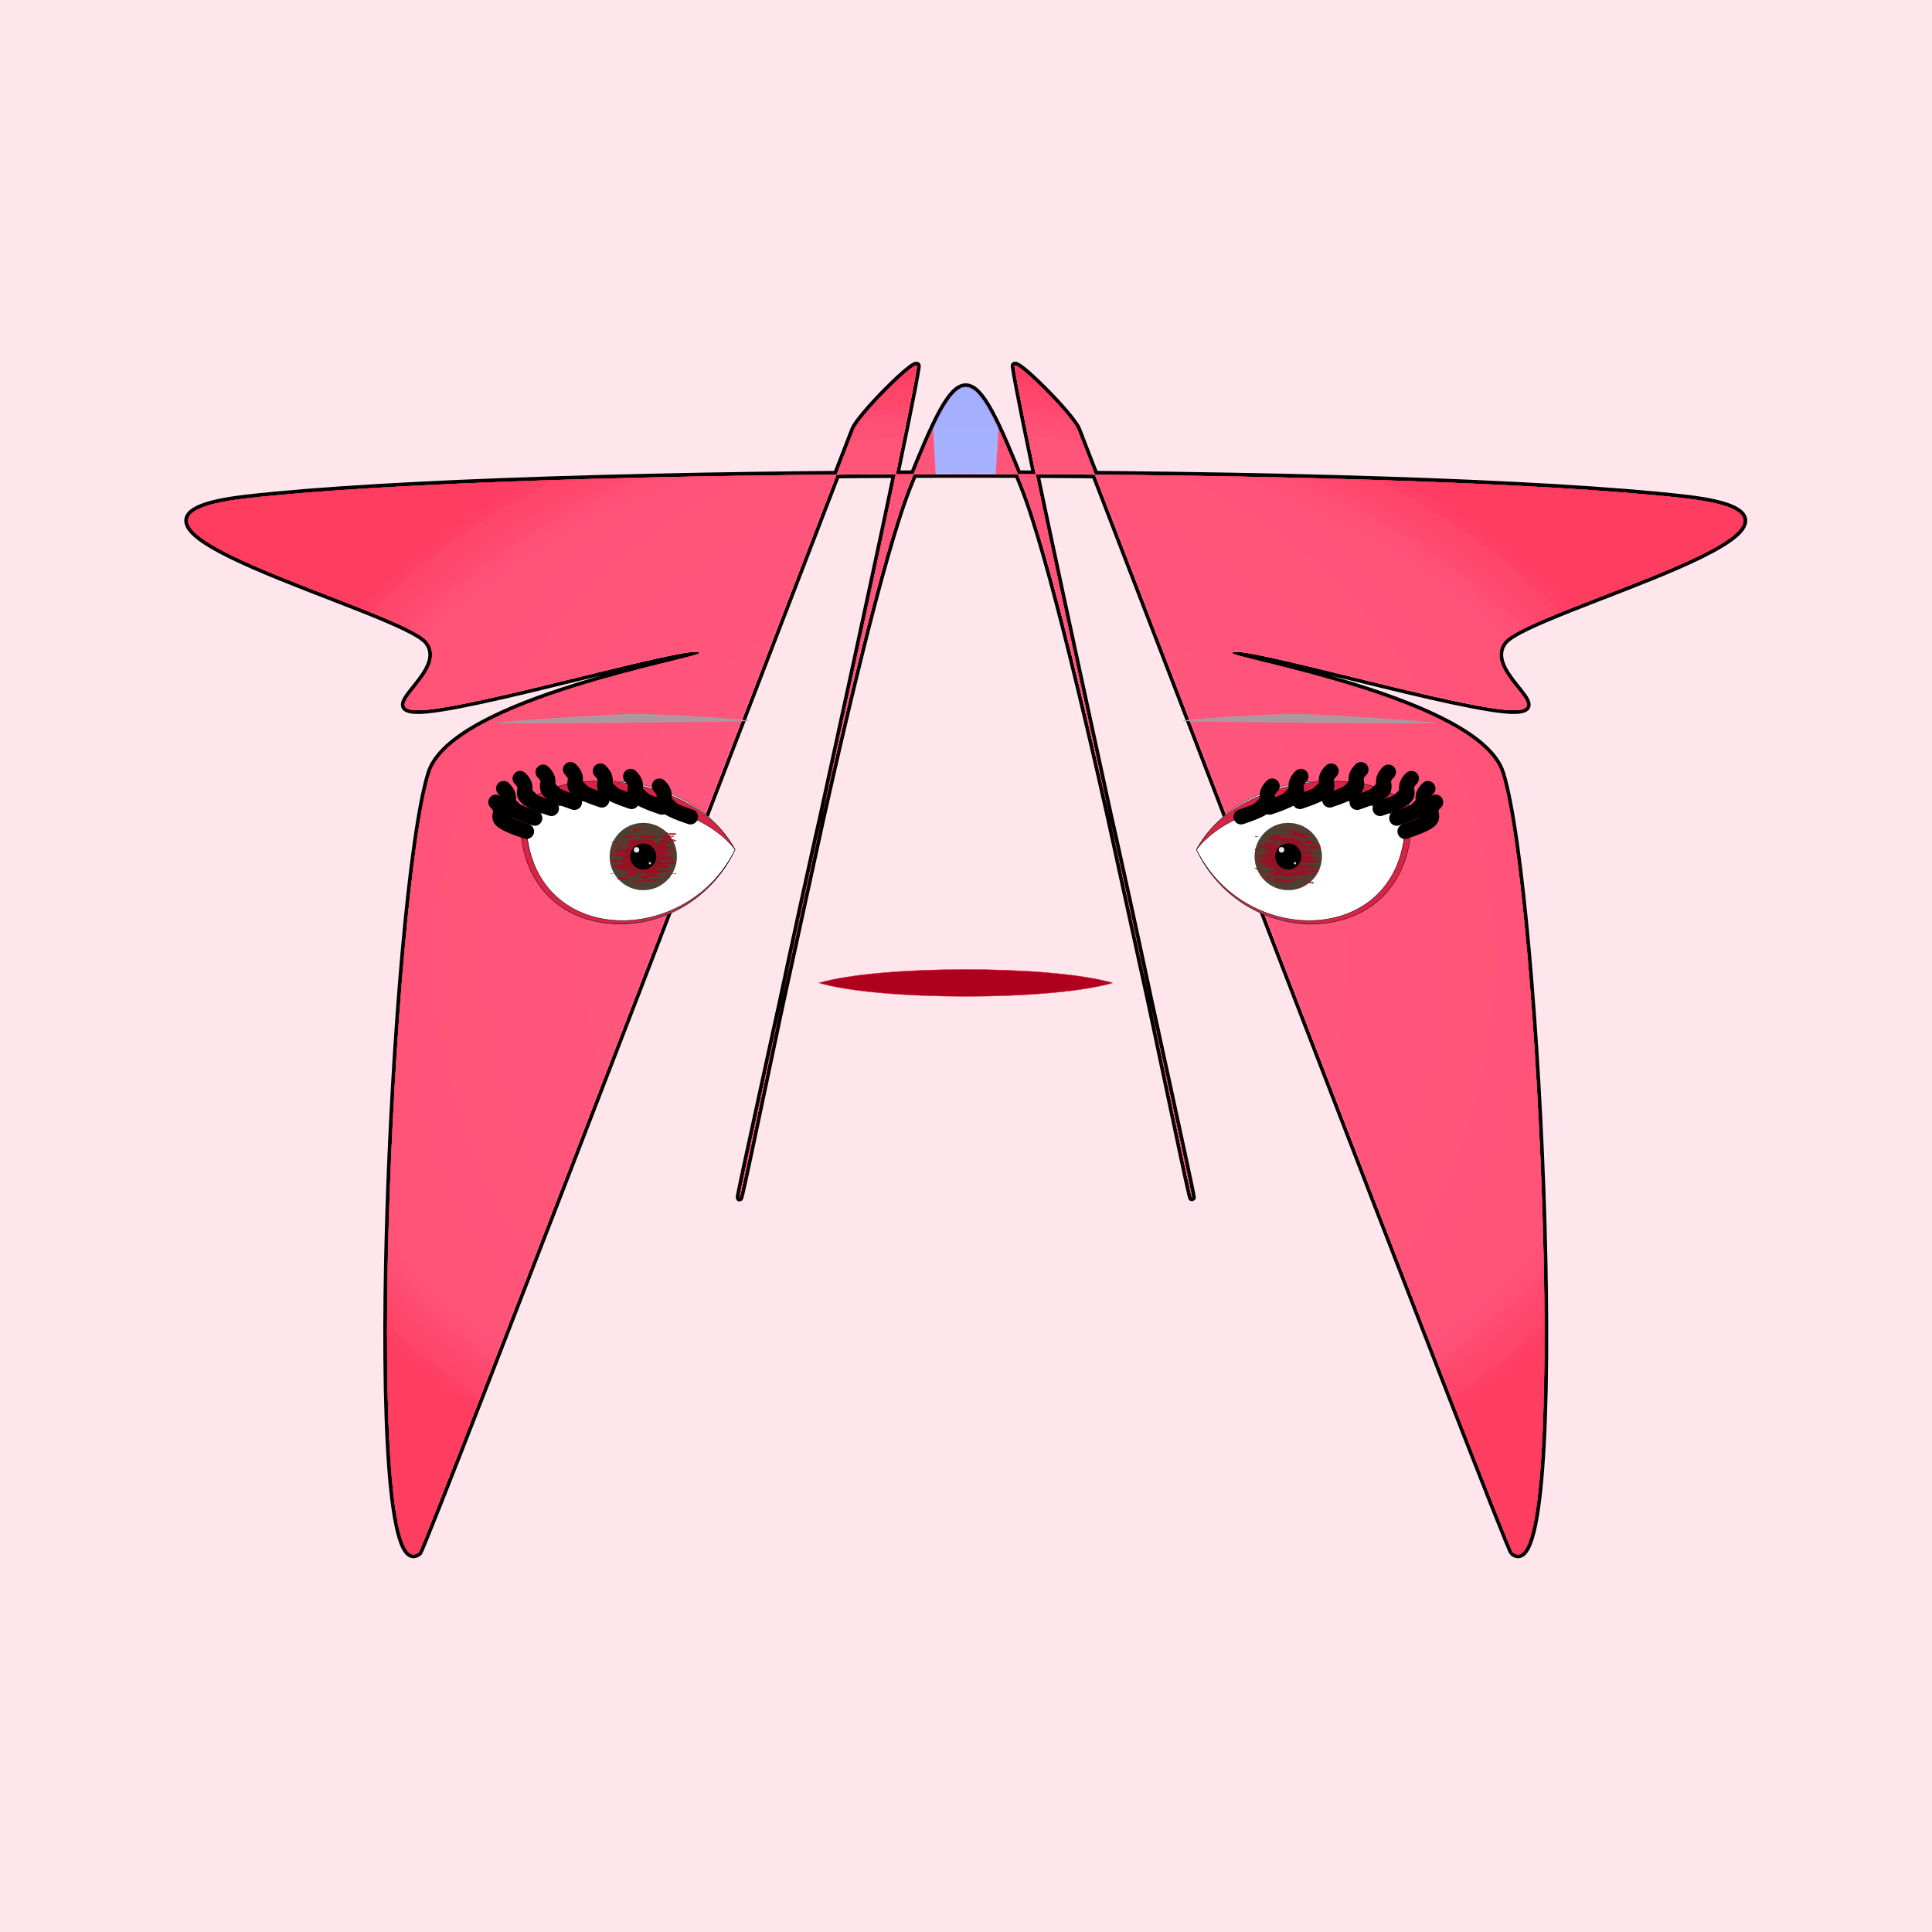
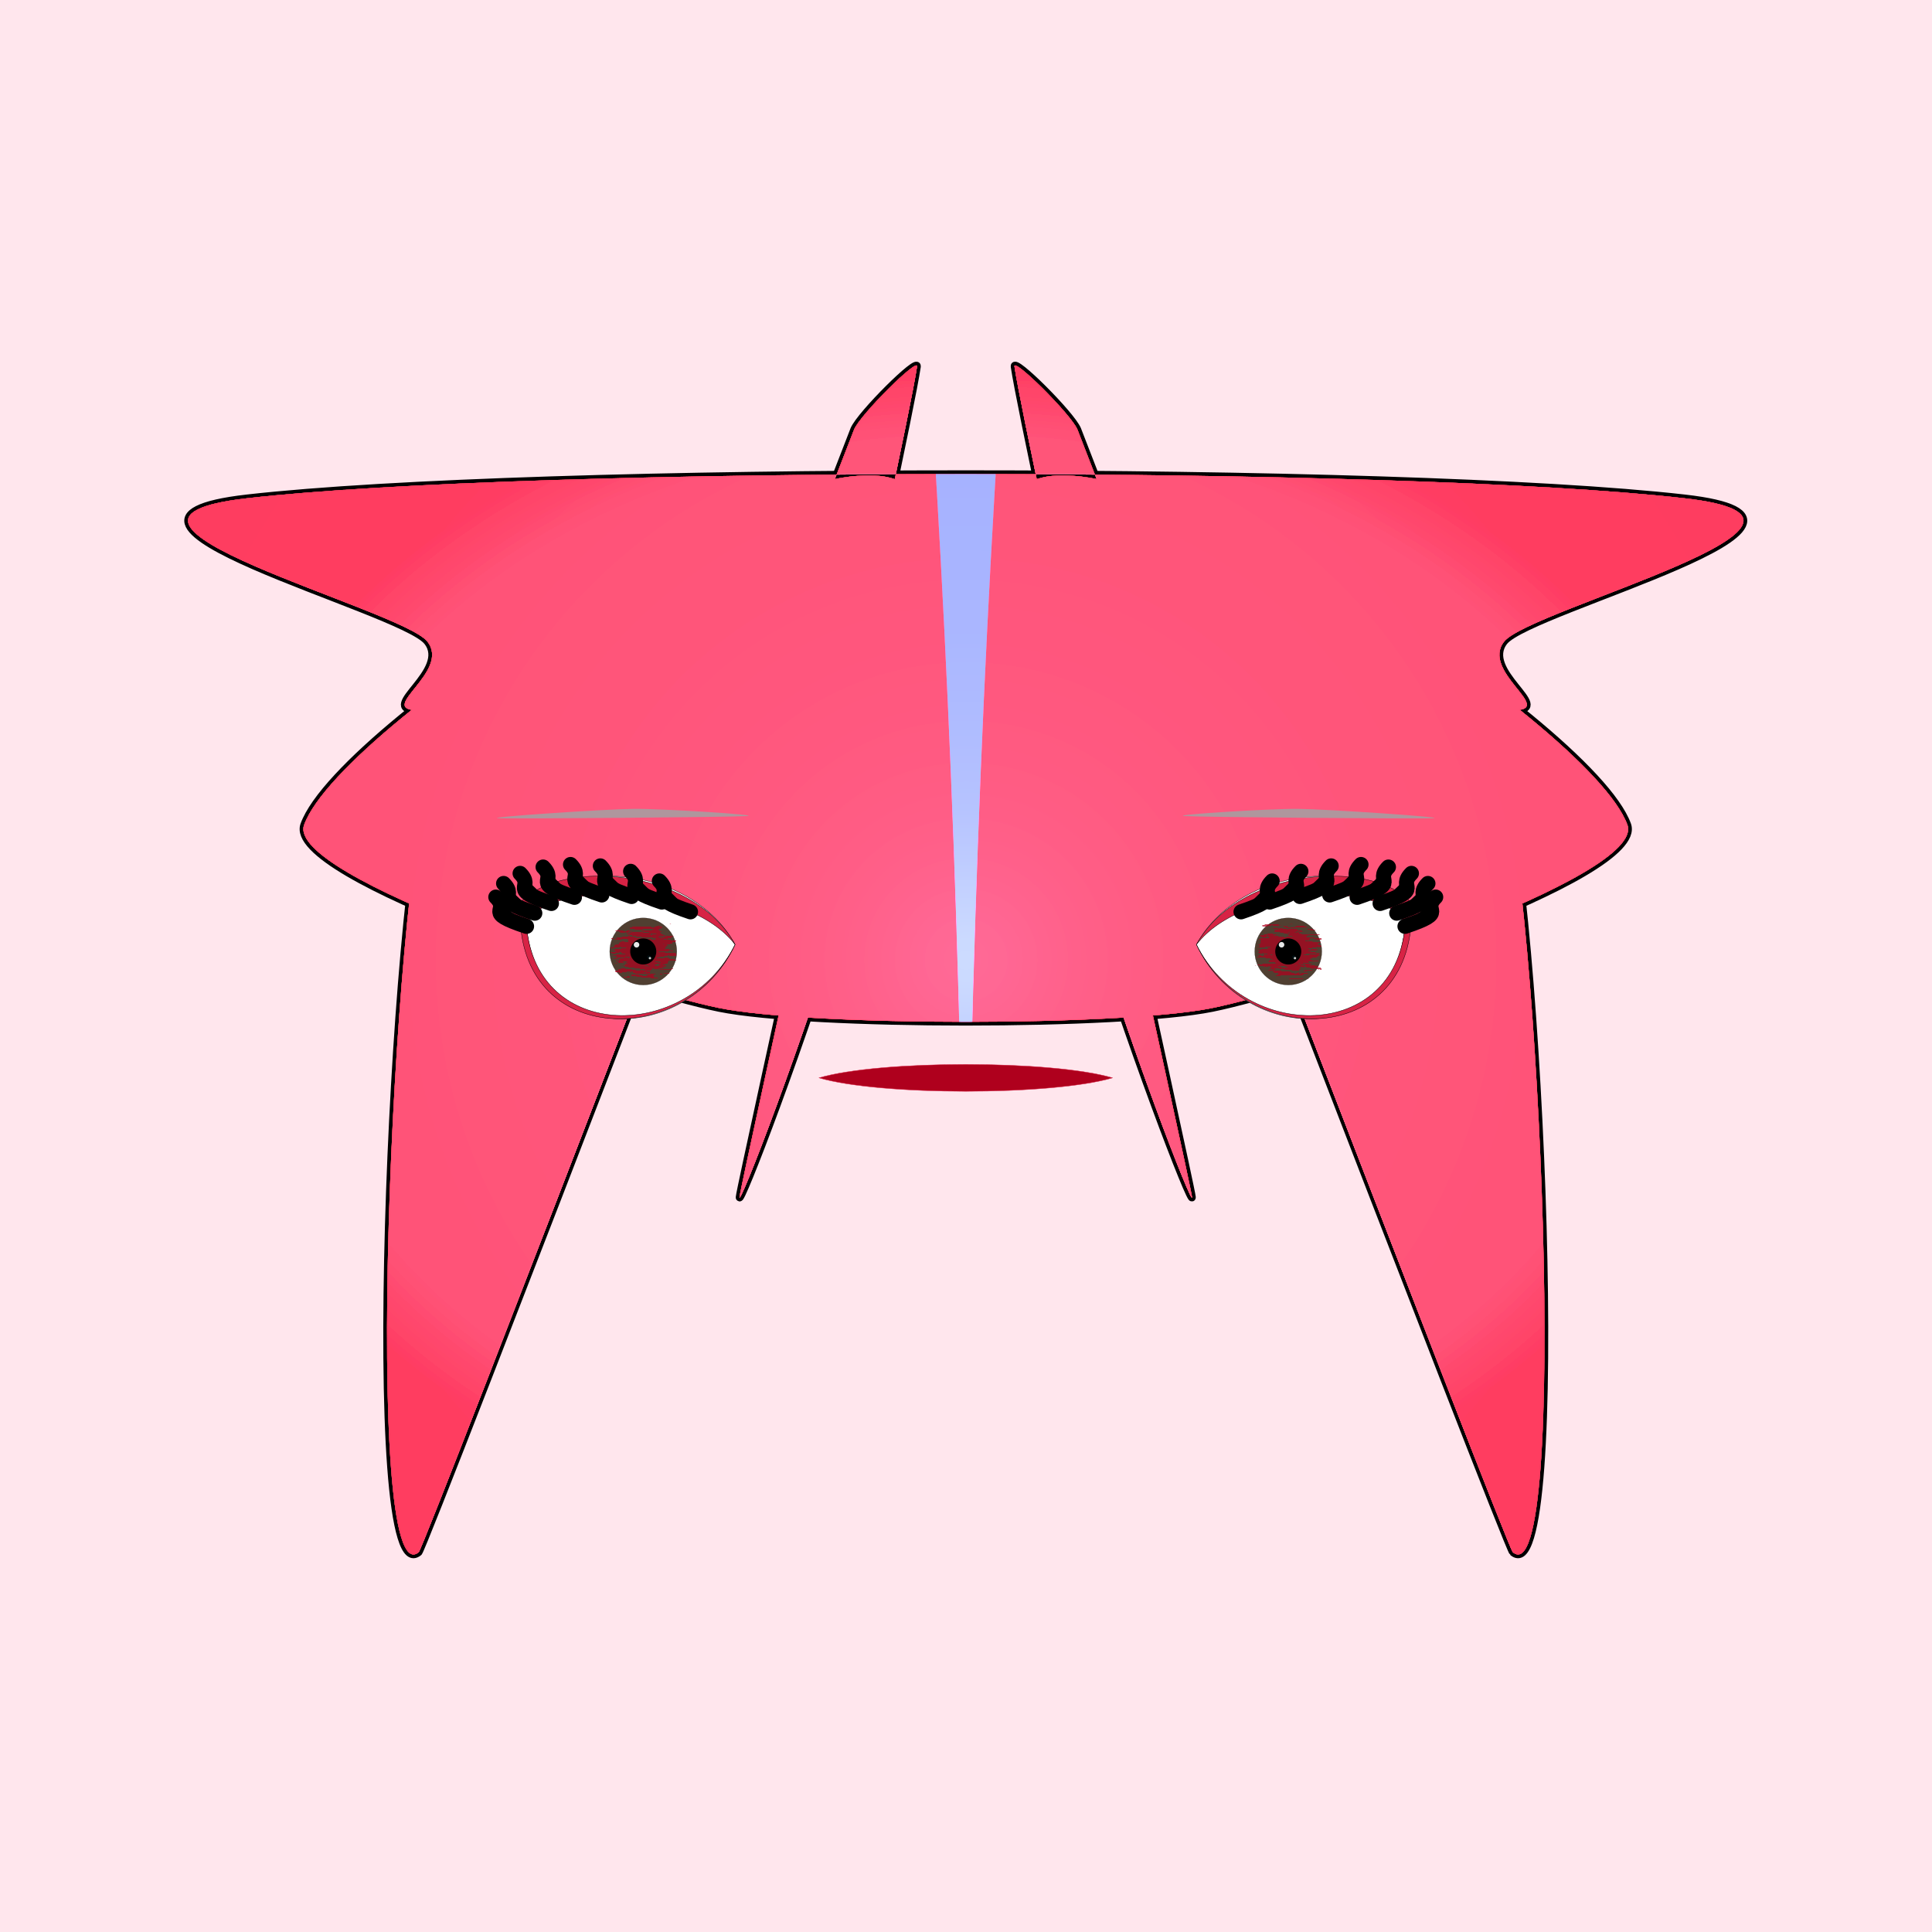
<svg xmlns="http://www.w3.org/2000/svg" viewBox="0 0 10000 10000">
  <rect width="10000" height="10000" fill="#ffe6ed" />
  <g transform="translate(85.07,22.55) scale(0.982739, 0.982739)">
    <defs>
      <mask id="av-pattern">
        <g>
          <g transform="translate(0, 0)">
            <g transform="scale(1 1) rotate(180 5000 5000)">
              <path d="M 0, 8265.16 C -64823.53 8265.16, 5000 71829.82, 5000 2006.29C 5000 71829.82, 74823.53 8265.16, 10000 8265.16Z" fill="#efefef" />
            </g>
          </g>
        </g>
      </mask>
      <radialGradient id="av-gradox" cx="50%" cy="50%" r="50%" fx="50%" fy="50%" spreadMethod="pad">
        <stop offset="89%" stop-color="#ff4b6d" />
        <stop offset="100%" stop-color="#eb3759" />
      </radialGradient>
      <filter id="av-light">
        <feDiffuseLighting in="SourceGraphic" result="light" lighting-color="white">
          <fePointLight x="5000" y="5031.47" z="476.19" />
        </feDiffuseLighting>
        <feComposite in="SourceGraphic" in2="light" operator="arithmetic" k1="0.9" k2="1.1" k3="0" k4="0" />
      </filter>
-       <path id="av-bp" d="M8786.53,2601.36C7293.19 2431.27, 2706.81 2431.27, 1213.47 2601.36C187.61 2718.2, 2026 3182.73, 2163.87 3355.65C2288.65 3512.16, 1902.61 3709.24, 2103.53 3717.7C2348.01 3727.99, 3584.15 3359.37, 3597.02 3415.99C3603.16 3443, 2299.26 3664.13, 2178.96 4049.59C1978.94 4690.47, 1816.55 8397.84, 2118.62 8152.92C2149.26 8128.07, 4375.62 2325.02, 4411.65 2239.3C4445.1 2159.7, 4751.23 1855.88, 4743.54 1907.41C4681.42 2323.6, 3812.88 6217.06, 3808.22 6282.28C3799.74 6400.93, 4418.61 3241.59, 4698.28 2541.02C4977.95 1840.45, 5022.05 1840.45, 5301.72 2541.02C5581.39 3241.59, 6200.26 6400.93, 6191.78 6282.28C6187.12 6217.06, 5318.58 2323.6, 5256.46 1907.41C5248.77 1855.88, 5554.9 2159.7, 5588.35 2239.3C5624.38 2325.02, 7850.74 8128.07, 7881.38 8152.92C8183.45 8397.84, 8021.06 4690.47, 7821.04 4049.59C7700.74 3664.13, 6396.84 3443, 6402.98 3415.99C6415.85 3359.37, 7651.99 3727.99, 7896.47 3717.7C8097.39 3709.24, 7711.35 3512.16, 7836.13 3355.65C7974 3182.73, 9812.39 2718.2, 8786.53 2601.36" />
+       <path id="av-bp" d="M8786.53,2601.36C7293.19 2431.27, 2706.81 2431.27, 1213.47 2601.36C187.61 2718.2, 2026 3182.73, 2163.87 3355.65C2288.65 3512.16, 1902.61 3709.24, 2103.53 3717.7C2348.01 3727.99, 3584.15 3359.37, 3597.02 3415.99C3603.16 3443, 2299.26 3664.13, 2178.96 4049.59C1978.94 4690.47, 1816.55 8397.84, 2118.62 8152.92C2149.26 8128.07, 4375.62 2325.02, 4411.65 2239.3C4445.1 2159.7, 4751.23 1855.88, 4743.54 1907.41C4681.42 2323.6, 3812.88 6217.06, 3808.22 6282.28C3799.74 6400.93, 5127.66 2908.25, 4698.28 2541.02C4239.67 2148.79, 1714.32 3772.02, 1515.19 4321.14C1415.62 4595.7, 3224.4 5190.07, 3702.62 5286.62C4180.84 5383.17, 5819.16 5383.17, 6297.38 5286.62C6775.6 5190.07, 8584.38 4595.7, 8484.81 4321.14C8285.68 3772.02, 5760.33 2148.79, 5301.72 2541.02C4872.34 2908.25, 6200.26 6400.93, 6191.78 6282.28C6187.12 6217.06, 5318.58 2323.6, 5256.46 1907.41C5248.77 1855.88, 5554.9 2159.7, 5588.35 2239.3C5624.38 2325.02, 7850.74 8128.07, 7881.38 8152.92C8183.45 8397.84, 8021.06 4690.47, 7821.04 4049.59C7700.74 3664.13, 6396.84 3443, 6402.98 3415.99C6415.85 3359.37, 7651.99 3727.99, 7896.47 3717.7C8097.39 3709.24, 7711.35 3512.16, 7836.13 3355.65C7974 3182.73, 9812.39 2718.2, 8786.53 2601.36" />
    </defs>
    <use href="#av-bp" stroke-width="39.22" stroke="#000000" fill="#ff4b6d" />
    <g filter="url(#av-light)">
      <use href="#av-bp" fill="#ff4b6d" />
      <use href="#av-bp" fill="url(#av-gradox)" />
      <use href="#av-bp" fill="#8ea5ff" mask="url(#av-pattern)" />
    </g>
    <g id="av-face">
      <defs>
        <clipPath id="av-eye-left-clip">
-           <path d="M2686.6 4355.95 C2740.45 3988.32,3530.9 3988.32,3785.05 4451.95 C3530.9 4988.32,2740.45 4988.32,2686.6 4355.95 Z" />
+           <path d="M2686.6 4855.95 C2740.45 4488.32,3530.9 4488.32,3785.05 4951.95 C3530.9 5488.32,2740.45 5488.32,2686.6 4855.95 Z" />
        </clipPath>
        <clipPath id="av-eye-right-clip">
-           <path d="M7313.4 4355.95 C7259.55 3988.32,6469.1 3988.32,6214.95 4451.95 C6469.1 4988.32,7259.55 4988.32,7313.4 4355.95 Z" />
+           <path d="M7313.4 4855.95 C7259.55 4488.32,6469.1 4488.32,6214.95 4951.95 C6469.1 5488.32,7259.55 5488.32,7313.4 4855.95 Z" />
        </clipPath>
        <filter id="av-eye-noise">
          <feTurbulence type="fractalNoise" stitchTiles="stitch" baseFrequency="0.012 0.067" numOctaves="5" seed="171" result="warp" />
          <feDisplacementMap xChannelSelector="R" yChannelSelector="G" scale="249.33" in="SourceGraphic" in2="warp" />
        </filter>
      </defs>
      <g id="av-mouth" data-family="6">
-         <path d="M4226.77 5154.01 C4549.42 5059.55,5450.58 5059.55,5773.23 5154.01 C5450.58 5248.47,4549.42 5248.47,4226.77 5154.01 Z" fill="#af001d" stroke="#d72345" stroke-width="1.96" stroke-linejoin="round" />
+         <path d="M4226.77 5654.01 C4549.42 5559.55,5450.58 5559.55,5773.23 5654.01 C5450.58 5748.47,4549.42 5748.47,4226.77 5654.01 Z" fill="#af001d" stroke="#d72345" stroke-width="1.96" stroke-linejoin="round" />
      </g>
-       <g id="av-eye-left" transform="rotate(0,3301.39,4488.32)">
-         <path class="av-eyeball" d="M2686.6 4355.95 C2740.45 3988.32,3530.9 3988.32,3785.05 4451.95 C3530.9 4988.32,2740.45 4988.32,2686.6 4355.95 Z" fill="#ffffff" stroke="#000000" stroke-width="1.96" />
+       <g id="av-eye-left" transform="rotate(0,3301.39,4988.32)">
+         <path class="av-eyeball" d="M2686.6 4855.95 C2740.45 4488.32,3530.9 4488.32,3785.05 4951.95 C3530.9 5488.32,2740.45 5488.32,2686.6 4855.95 Z" fill="#ffffff" stroke="#000000" stroke-width="1.96" />
        <g clip-path="url(#av-eye-left-clip)">
-           <circle class="av-iris" cx="3301.39" cy="4488.32" r="176.67" fill="#503f31" stroke="#000000" stroke-width="0.8" />
-           <ellipse class="av-iris-shade" cx="3301.39" cy="4488.32" rx="143.69" ry="119.74" fill="#af001d" opacity="0.722" filter="url(#av-eye-noise)" />
-           <circle class="av-pupil" cx="3301.39" cy="4488.32" r="68.59" fill="#000000" />
-           <circle class="av-highlight" cx="3266.06" cy="4452.99" r="14.72" fill="#ffffff" opacity="0.9" />
-           <circle class="av-highlight" cx="3330.84" cy="4517.77" r="9.3" fill="#002b37" opacity="0.3" />
-           <circle class="av-highlight" cx="3336.72" cy="4523.65" r="6.31" fill="#ffffff" opacity="0.8" />
+           <circle class="av-iris" cx="3301.39" cy="4988.32" r="176.67" fill="#503f31" stroke="#000000" stroke-width="0.8" />
+           <ellipse class="av-iris-shade" cx="3301.39" cy="4988.32" rx="143.69" ry="119.74" fill="#af001d" opacity="0.722" filter="url(#av-eye-noise)" />
+           <circle class="av-pupil" cx="3301.39" cy="4988.32" r="68.59" fill="#000000" />
+           <circle class="av-highlight" cx="3266.06" cy="4952.99" r="14.72" fill="#ffffff" opacity="0.9" />
+           <circle class="av-highlight" cx="3330.84" cy="5017.77" r="9.3" fill="#002b37" opacity="0.3" />
+           <circle class="av-highlight" cx="3336.72" cy="5023.65" r="6.31" fill="#ffffff" opacity="0.8" />
        </g>
-         <path class="av-upper-lid" d="M2593.48 4355.95 C2647.33 3988.32,3530.9 3988.32,3785.05 4451.95 C3530.9 4121.45,2740.45 4121.45,2686.6 4355.95 Z" fill="#d72345" stroke="#000000" stroke-width="1.96" />
-         <path class="av-lower-lid" d="M2655.56 4355.95 C2709.41 4988.32,3530.9 4988.32,3785.05 4451.95 C3530.9 4965.18,2740.45 4965.18,2686.6 4355.95 Z" fill="#d72345" stroke="#000000" stroke-width="1.96" />
-         <path class="av-lash" d="M2686.6 4355.95 C2447.77 4276.34, 2604.59 4281.54, 2524.98 4201.93" stroke="#000000" stroke-width="79.61" stroke-linecap="round" fill="#000000" />
-         <path class="av-lash" d="M2730.09 4286.6 C2491.26 4206.99, 2645.52 4209.86, 2565.91 4130.25" stroke="#000000" stroke-width="79.61" stroke-linecap="round" fill="#000000" />
-         <path class="av-lash" d="M2817.66 4235.41 C2578.83 4155.8, 2732.4 4156.76, 2652.79 4077.15" stroke="#000000" stroke-width="79.61" stroke-linecap="round" fill="#000000" />
-         <path class="av-lash" d="M2938.84 4203.17 C2700.01 4123.56, 2853.5 4123.32, 2773.89 4043.71" stroke="#000000" stroke-width="79.61" stroke-linecap="round" fill="#000000" />
-         <path class="av-lash" d="M3083.16 4190.67 C2844.33 4111.06, 2997.93 4109.97, 2918.32 4030.36" stroke="#000000" stroke-width="79.61" stroke-linecap="round" fill="#000000" />
-         <path class="av-lash" d="M3240.12 4198.71 C3001.29 4119.1, 3155.08 4117.28, 3075.47 4037.67" stroke="#000000" stroke-width="79.61" stroke-linecap="round" fill="#000000" />
-         <path class="av-lash" d="M3399.28 4228.06 C3160.45 4148.45, 3314.53 4145.91, 3234.92 4066.3" stroke="#000000" stroke-width="79.61" stroke-linecap="round" fill="#000000" />
-         <path class="av-lash" d="M3550.13 4279.53 C3311.3 4199.92, 3465.86 4196.59, 3386.25 4116.98" stroke="#000000" stroke-width="79.61" stroke-linecap="round" fill="#000000" />
+         <path class="av-upper-lid" d="M2593.48 4855.95 C2647.33 4488.32,3530.9 4488.32,3785.05 4951.95 C3530.9 4621.45,2740.45 4621.45,2686.6 4855.95 Z" fill="#d72345" stroke="#000000" stroke-width="1.96" />
+         <path class="av-lower-lid" d="M2655.56 4855.95 C2709.41 5488.32,3530.9 5488.32,3785.05 4951.95 C3530.9 5465.18,2740.45 5465.18,2686.6 4855.95 Z" fill="#d72345" stroke="#000000" stroke-width="1.96" />
+         <path class="av-lash" d="M2686.6 4855.95 C2447.77 4776.34, 2604.59 4781.54, 2524.98 4701.93" stroke="#000000" stroke-width="79.61" stroke-linecap="round" fill="#000000" />
+         <path class="av-lash" d="M2730.09 4786.6 C2491.26 4706.99, 2645.52 4709.86, 2565.91 4630.25" stroke="#000000" stroke-width="79.61" stroke-linecap="round" fill="#000000" />
+         <path class="av-lash" d="M2817.66 4735.41 C2578.83 4655.8, 2732.4 4656.76, 2652.79 4577.15" stroke="#000000" stroke-width="79.61" stroke-linecap="round" fill="#000000" />
+         <path class="av-lash" d="M2938.84 4703.17 C2700.01 4623.56, 2853.5 4623.32, 2773.89 4543.71" stroke="#000000" stroke-width="79.61" stroke-linecap="round" fill="#000000" />
+         <path class="av-lash" d="M3083.16 4690.67 C2844.33 4611.06, 2997.93 4609.97, 2918.32 4530.36" stroke="#000000" stroke-width="79.61" stroke-linecap="round" fill="#000000" />
+         <path class="av-lash" d="M3240.12 4698.71 C3001.29 4619.1, 3155.08 4617.28, 3075.47 4537.67" stroke="#000000" stroke-width="79.61" stroke-linecap="round" fill="#000000" />
+         <path class="av-lash" d="M3399.28 4728.06 C3160.45 4648.45, 3314.53 4645.91, 3234.92 4566.3" stroke="#000000" stroke-width="79.61" stroke-linecap="round" fill="#000000" />
+         <path class="av-lash" d="M3550.13 4779.53 C3311.3 4699.92, 3465.86 4696.59, 3386.25 4616.98" stroke="#000000" stroke-width="79.61" stroke-linecap="round" fill="#000000" />
      </g>
-       <g id="av-eye-right" transform="rotate(0,6698.61,4488.32)">
-         <path class="av-eyeball" d="M7313.4 4355.95 C7259.55 3988.32,6469.1 3988.32,6214.95 4451.95 C6469.1 4988.32,7259.55 4988.32,7313.4 4355.95 Z" fill="#ffffff" stroke="#000000" stroke-width="1.96" />
+       <g id="av-eye-right" transform="rotate(0,6698.61,4988.32)">
+         <path class="av-eyeball" d="M7313.4 4855.95 C7259.55 4488.32,6469.1 4488.32,6214.95 4951.95 C6469.1 5488.32,7259.55 5488.32,7313.4 4855.95 Z" fill="#ffffff" stroke="#000000" stroke-width="1.96" />
        <g clip-path="url(#av-eye-right-clip)">
-           <circle class="av-iris" cx="6698.61" cy="4488.32" r="176.67" fill="#503f31" stroke="#000000" stroke-width="0.8" />
-           <ellipse class="av-iris-shade" cx="6698.61" cy="4488.32" rx="143.69" ry="119.74" fill="#af001d" opacity="0.722" filter="url(#av-eye-noise)" />
-           <circle class="av-pupil" cx="6698.61" cy="4488.32" r="68.59" fill="#000000" />
-           <circle class="av-highlight" cx="6663.28" cy="4452.99" r="14.72" fill="#ffffff" opacity="0.9" />
-           <circle class="av-highlight" cx="6728.06" cy="4517.77" r="9.3" fill="#002b37" opacity="0.3" />
-           <circle class="av-highlight" cx="6733.94" cy="4523.65" r="6.31" fill="#ffffff" opacity="0.8" />
+           <circle class="av-iris" cx="6698.61" cy="4988.32" r="176.67" fill="#503f31" stroke="#000000" stroke-width="0.8" />
+           <ellipse class="av-iris-shade" cx="6698.61" cy="4988.32" rx="143.69" ry="119.74" fill="#af001d" opacity="0.722" filter="url(#av-eye-noise)" />
+           <circle class="av-pupil" cx="6698.61" cy="4988.32" r="68.59" fill="#000000" />
+           <circle class="av-highlight" cx="6663.28" cy="4952.99" r="14.72" fill="#ffffff" opacity="0.9" />
+           <circle class="av-highlight" cx="6728.06" cy="5017.77" r="9.3" fill="#002b37" opacity="0.3" />
+           <circle class="av-highlight" cx="6733.94" cy="5023.65" r="6.31" fill="#ffffff" opacity="0.8" />
        </g>
-         <path class="av-upper-lid" d="M7406.52 4355.95 C7352.67 3988.32,6469.1 3988.32,6214.95 4451.95 C6469.1 4121.45,7259.55 4121.45,7313.4 4355.95 Z" fill="#d72345" stroke="#000000" stroke-width="1.96" />
-         <path class="av-lower-lid" d="M7344.44 4355.95 C7290.59 4988.32,6469.1 4988.32,6214.95 4451.95 C6469.1 4965.18,7259.55 4965.18,7313.4 4355.95 Z" fill="#d72345" stroke="#000000" stroke-width="1.96" />
-         <path class="av-lash" d="M7313.4 4355.95 C7552.23 4276.34, 7395.42 4281.54, 7475.03 4201.93" stroke="#000000" stroke-width="79.61" stroke-linecap="round" fill="#000000" />
-         <path class="av-lash" d="M7269.91 4286.6 C7508.74 4206.99, 7354.48 4209.86, 7434.09 4130.25" stroke="#000000" stroke-width="79.61" stroke-linecap="round" fill="#000000" />
-         <path class="av-lash" d="M7182.34 4235.41 C7421.17 4155.8, 7267.6 4156.76, 7347.21 4077.15" stroke="#000000" stroke-width="79.61" stroke-linecap="round" fill="#000000" />
-         <path class="av-lash" d="M7061.16 4203.17 C7299.99 4123.56, 7146.49 4123.32, 7226.1 4043.71" stroke="#000000" stroke-width="79.61" stroke-linecap="round" fill="#000000" />
-         <path class="av-lash" d="M6916.84 4190.67 C7155.67 4111.06, 7002.07 4109.97, 7081.68 4030.36" stroke="#000000" stroke-width="79.61" stroke-linecap="round" fill="#000000" />
-         <path class="av-lash" d="M6759.88 4198.71 C6998.71 4119.1, 6844.92 4117.28, 6924.53 4037.67" stroke="#000000" stroke-width="79.61" stroke-linecap="round" fill="#000000" />
-         <path class="av-lash" d="M6600.72 4228.06 C6839.55 4148.45, 6685.47 4145.91, 6765.08 4066.3" stroke="#000000" stroke-width="79.61" stroke-linecap="round" fill="#000000" />
-         <path class="av-lash" d="M6449.87 4279.53 C6688.7 4199.92, 6534.14 4196.59, 6613.75 4116.98" stroke="#000000" stroke-width="79.61" stroke-linecap="round" fill="#000000" />
+         <path class="av-upper-lid" d="M7406.52 4855.95 C7352.67 4488.32,6469.1 4488.32,6214.95 4951.95 C6469.1 4621.45,7259.55 4621.45,7313.4 4855.95 Z" fill="#d72345" stroke="#000000" stroke-width="1.96" />
+         <path class="av-lower-lid" d="M7344.44 4855.95 C7290.59 5488.32,6469.1 5488.32,6214.95 4951.95 C6469.1 5465.18,7259.55 5465.18,7313.4 4855.95 Z" fill="#d72345" stroke="#000000" stroke-width="1.96" />
+         <path class="av-lash" d="M7313.4 4855.95 C7552.23 4776.34, 7395.42 4781.54, 7475.03 4701.93" stroke="#000000" stroke-width="79.61" stroke-linecap="round" fill="#000000" />
+         <path class="av-lash" d="M7269.91 4786.6 C7508.74 4706.99, 7354.48 4709.86, 7434.09 4630.25" stroke="#000000" stroke-width="79.61" stroke-linecap="round" fill="#000000" />
+         <path class="av-lash" d="M7182.34 4735.41 C7421.17 4655.8, 7267.6 4656.76, 7347.21 4577.15" stroke="#000000" stroke-width="79.61" stroke-linecap="round" fill="#000000" />
+         <path class="av-lash" d="M7061.16 4703.17 C7299.99 4623.56, 7146.49 4623.32, 7226.1 4543.71" stroke="#000000" stroke-width="79.61" stroke-linecap="round" fill="#000000" />
+         <path class="av-lash" d="M6916.84 4690.67 C7155.67 4611.06, 7002.07 4609.97, 7081.68 4530.36" stroke="#000000" stroke-width="79.61" stroke-linecap="round" fill="#000000" />
+         <path class="av-lash" d="M6759.88 4698.71 C6998.71 4619.1, 6844.92 4617.28, 6924.53 4537.67" stroke="#000000" stroke-width="79.61" stroke-linecap="round" fill="#000000" />
+         <path class="av-lash" d="M6600.72 4728.06 C6839.55 4648.45, 6685.47 4645.91, 6765.08 4566.3" stroke="#000000" stroke-width="79.61" stroke-linecap="round" fill="#000000" />
+         <path class="av-lash" d="M6449.87 4779.53 C6688.7 4699.92, 6534.14 4696.59, 6613.75 4616.98" stroke="#000000" stroke-width="79.61" stroke-linecap="round" fill="#000000" />
      </g>
-       <path id="av-brow-left" d="M3847.17,3775.16C3762.58 3780.96, 2606.45 3790.75, 2535.91 3786.27C2466.15 3781.83, 3097.52 3738.55, 3250.93 3737.25C3404.34 3735.95, 3930.82 3769.42, 3847.17 3775.16" transform="translate(0,0) rotate(0,3191.54,3761.76)" fill="#af969d" />
-       <path id="av-brow-right" d="M6152.83,3775.16C6237.42 3780.96, 7393.55 3790.75, 7464.09 3786.27C7533.85 3781.83, 6902.48 3738.55, 6749.07 3737.25C6595.66 3735.95, 6069.18 3769.42, 6152.83 3775.16" transform="translate(0,0) rotate(0,6808.46,3761.76)" fill="#af969d" />
+       <path id="av-brow-left" d="M3847.17,4275.16C3762.58 4280.96, 2606.45 4290.75, 2535.91 4286.27C2466.15 4281.83, 3097.52 4238.55, 3250.93 4237.25C3404.34 4235.95, 3930.82 4269.42, 3847.17 4275.16" transform="translate(0,0) rotate(0,3191.54,4261.76)" fill="#af969d" />
+       <path id="av-brow-right" d="M6152.83,4275.16C6237.42 4280.96, 7393.55 4290.75, 7464.09 4286.27C7533.85 4281.83, 6902.48 4238.55, 6749.07 4237.25C6595.66 4235.95, 6069.18 4269.42, 6152.83 4275.16" transform="translate(0,0) rotate(0,6808.46,4261.76)" fill="#af969d" />
    </g>
  </g>
</svg>
